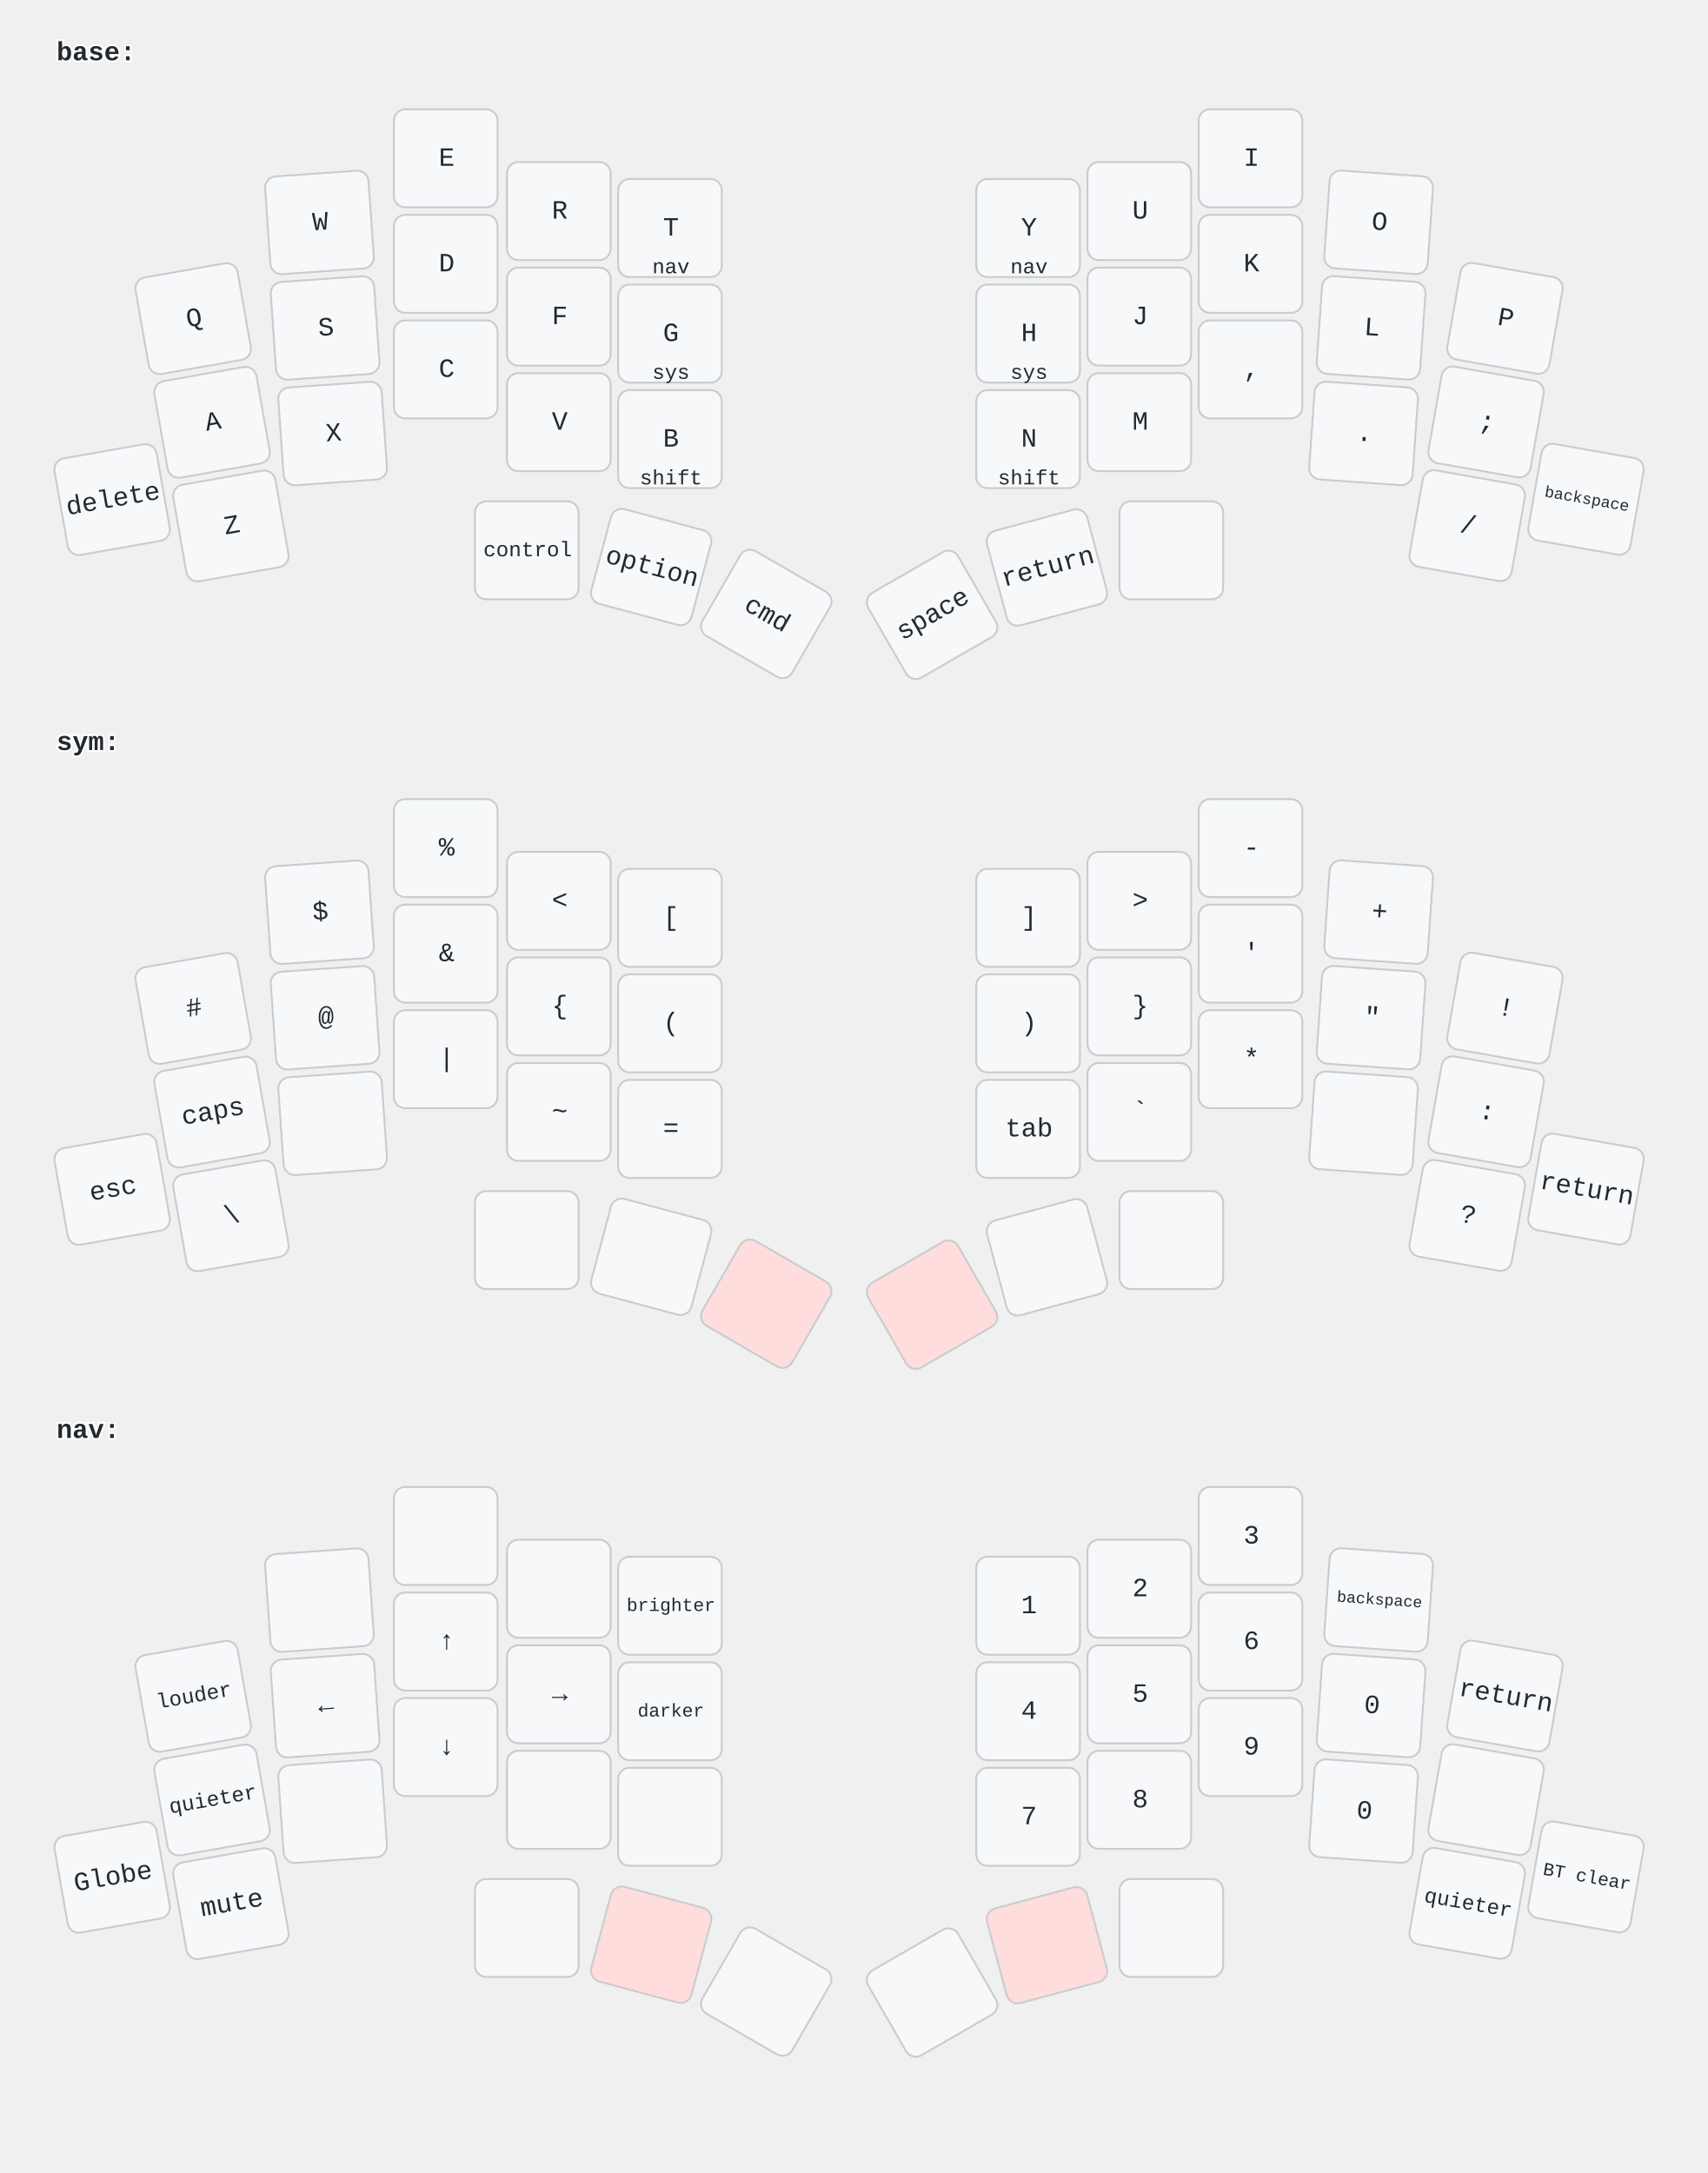
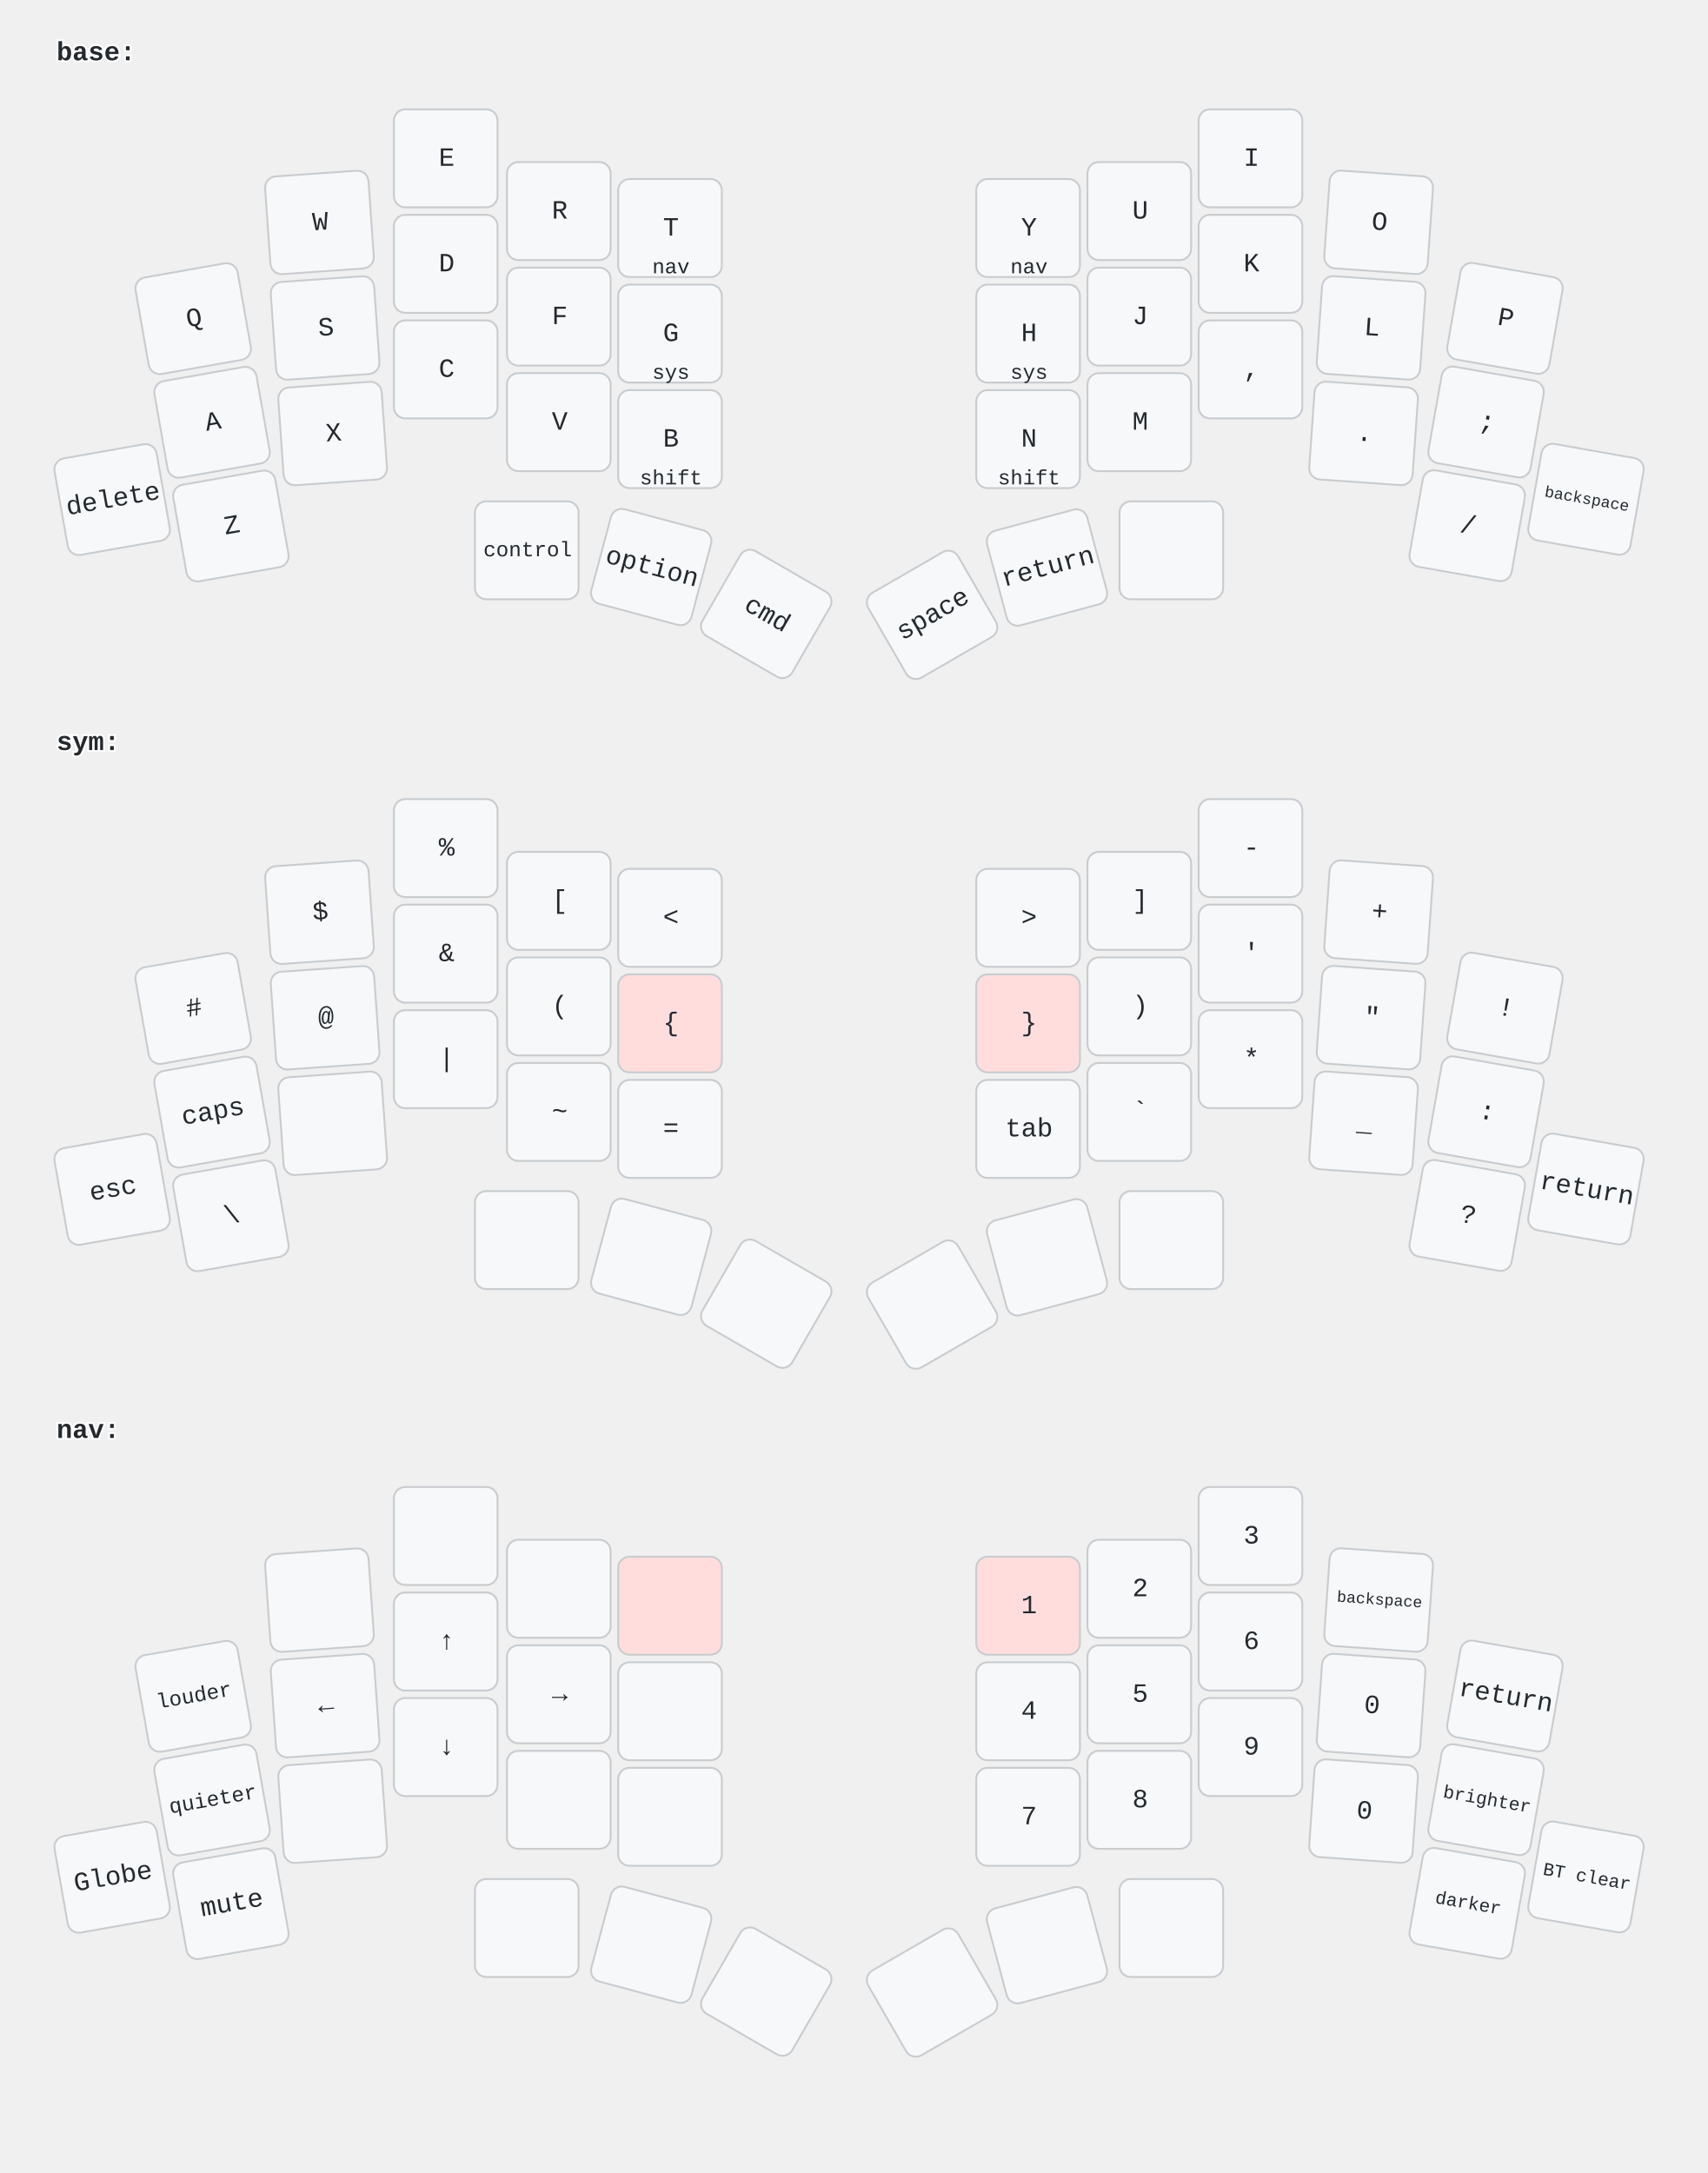
<svg xmlns="http://www.w3.org/2000/svg" width="906" height="1153" viewBox="0 0 906 1153" class="keymap">
  <style>/* inherit to force styles through use tags */
svg path {
    fill: inherit;
}

/* font and background color specifications */
svg.keymap {
    font-family: SFMono-Regular,Consolas,Liberation Mono,Menlo,monospace;
    font-size: 14px;
    font-kerning: normal;
    text-rendering: optimizeLegibility;
    fill: #24292e;
}

/* default key styling */
rect.key {
    fill: #f6f8fa;
    stroke: #c9cccf;
    stroke-width: 1;
}

/* default key side styling, only used is draw_key_sides is set */
rect.side {
    filter: brightness(90%);
}

/* color accent for combo boxes */
rect.combo, rect.combo-separate {
    fill: #cdf;
}

/* color accent for held keys */
rect.held, rect.combo.held {
    fill: #fdd;
}

/* color accent for ghost (optional) keys */
rect.ghost, rect.combo.ghost {
    stroke-dasharray: 4, 4;
    stroke-width: 2;
}

text {
    text-anchor: middle;
    dominant-baseline: middle;
}

/* styling for layer labels */
text.label {
    font-weight: bold;
    text-anchor: start;
    stroke: white;
    stroke-width: 2;
    paint-order: stroke;
}

/* styling for combo tap, and key hold/shifted label text */
text.combo, text.hold, text.shifted {
    font-size: 11px;
}

text.hold {
    text-anchor: middle;
    dominant-baseline: auto;
}

text.shifted {
    text-anchor: middle;
    dominant-baseline: hanging;
}

/* styling for hold/shifted label text in combo box */
text.combo.hold, text.combo.shifted {
    font-size: 8px;
}

/* lighter symbol for transparent keys */
text.trans {
    fill: #7b7e81;
}

/* styling for combo dendrons */
path.combo {
    stroke-width: 1;
    stroke: gray;
    fill: none;
}

/* Start Tabler Icons Cleanup */
/* cannot use height/width with glyphs */
.icon-tabler &gt; path {
    fill: inherit;
    stroke: inherit;
    stroke-width: 2;
}
/* hide tabler's default box */
.icon-tabler &gt; path[stroke="none"][fill="none"] {
    visibility: hidden;
}
/* End Tabler Icons Cleanup */
</style>
  <g transform="translate(30, 0)" class="layer-base">
    <text x="0" y="28" class="label">base:</text>
    <g transform="translate(0, 56)">
      <g transform="translate(73, 113) rotate(-10.0)" class="key keypos-0">
        <rect rx="6" ry="6" x="-28" y="-26" width="55" height="52" class="key" />
        <text x="0" y="0" class="key tap">Q</text>
      </g>
      <g transform="translate(140, 62) rotate(-4.0)" class="key keypos-1">
        <rect rx="6" ry="6" x="-28" y="-26" width="55" height="52" class="key" />
        <text x="0" y="0" class="key tap">W</text>
      </g>
      <g transform="translate(207, 28)" class="key keypos-2">
        <rect rx="6" ry="6" x="-28" y="-26" width="55" height="52" class="key" />
        <text x="0" y="0" class="key tap">E</text>
      </g>
      <g transform="translate(267, 56)" class="key keypos-3">
        <rect rx="6" ry="6" x="-28" y="-26" width="55" height="52" class="key" />
        <text x="0" y="0" class="key tap">R</text>
      </g>
      <g transform="translate(326, 65)" class="key keypos-4">
        <rect rx="6" ry="6" x="-28" y="-26" width="55" height="52" class="key" />
        <text x="0" y="0" class="key tap">T</text>
        <text x="0" y="24" class="key hold">nav</text>
      </g>
      <g transform="translate(516, 65)" class="key keypos-5">
        <rect rx="6" ry="6" x="-28" y="-26" width="55" height="52" class="key" />
        <text x="0" y="0" class="key tap">Y</text>
        <text x="0" y="24" class="key hold">nav</text>
      </g>
      <g transform="translate(575, 56)" class="key keypos-6">
        <rect rx="6" ry="6" x="-28" y="-26" width="55" height="52" class="key" />
        <text x="0" y="0" class="key tap">U</text>
      </g>
      <g transform="translate(634, 28)" class="key keypos-7">
        <rect rx="6" ry="6" x="-28" y="-26" width="55" height="52" class="key" />
        <text x="0" y="0" class="key tap">I</text>
      </g>
      <g transform="translate(702, 62) rotate(4.0)" class="key keypos-8">
        <rect rx="6" ry="6" x="-28" y="-26" width="55" height="52" class="key" />
        <text x="0" y="0" class="key tap">O</text>
      </g>
      <g transform="translate(769, 113) rotate(10.0)" class="key keypos-9">
        <rect rx="6" ry="6" x="-28" y="-26" width="55" height="52" class="key" />
        <text x="0" y="0" class="key tap">P</text>
      </g>
      <g transform="translate(83, 168) rotate(-10.0)" class="key keypos-10">
        <rect rx="6" ry="6" x="-28" y="-26" width="55" height="52" class="key" />
        <text x="0" y="0" class="key tap">A</text>
      </g>
      <g transform="translate(143, 118) rotate(-4.0)" class="key keypos-11">
        <rect rx="6" ry="6" x="-28" y="-26" width="55" height="52" class="key" />
        <text x="0" y="0" class="key tap">S</text>
      </g>
      <g transform="translate(207, 84)" class="key keypos-12">
        <rect rx="6" ry="6" x="-28" y="-26" width="55" height="52" class="key" />
        <text x="0" y="0" class="key tap">D</text>
      </g>
      <g transform="translate(267, 112)" class="key keypos-13">
        <rect rx="6" ry="6" x="-28" y="-26" width="55" height="52" class="key" />
        <text x="0" y="0" class="key tap">F</text>
      </g>
      <g transform="translate(326, 121)" class="key keypos-14">
        <rect rx="6" ry="6" x="-28" y="-26" width="55" height="52" class="key" />
        <text x="0" y="0" class="key tap">G</text>
        <text x="0" y="24" class="key hold">sys</text>
      </g>
      <g transform="translate(516, 121)" class="key keypos-15">
        <rect rx="6" ry="6" x="-28" y="-26" width="55" height="52" class="key" />
        <text x="0" y="0" class="key tap">H</text>
        <text x="0" y="24" class="key hold">sys</text>
      </g>
      <g transform="translate(575, 112)" class="key keypos-16">
        <rect rx="6" ry="6" x="-28" y="-26" width="55" height="52" class="key" />
        <text x="0" y="0" class="key tap">J</text>
      </g>
      <g transform="translate(634, 84)" class="key keypos-17">
        <rect rx="6" ry="6" x="-28" y="-26" width="55" height="52" class="key" />
        <text x="0" y="0" class="key tap">K</text>
      </g>
      <g transform="translate(698, 118) rotate(4.0)" class="key keypos-18">
        <rect rx="6" ry="6" x="-28" y="-26" width="55" height="52" class="key" />
        <text x="0" y="0" class="key tap">L</text>
      </g>
      <g transform="translate(759, 168) rotate(10.0)" class="key keypos-19">
        <rect rx="6" ry="6" x="-28" y="-26" width="55" height="52" class="key" />
        <text x="0" y="0" class="key tap">;</text>
      </g>
      <g transform="translate(30, 209) rotate(-10.0)" class="key keypos-20">
        <rect rx="6" ry="6" x="-28" y="-26" width="55" height="52" class="key" />
        <text x="0" y="0" class="key tap">delete</text>
      </g>
      <g transform="translate(93, 223) rotate(-10.0)" class="key keypos-21">
        <rect rx="6" ry="6" x="-28" y="-26" width="55" height="52" class="key" />
        <text x="0" y="0" class="key tap">Z</text>
      </g>
      <g transform="translate(147, 174) rotate(-4.0)" class="key keypos-22">
        <rect rx="6" ry="6" x="-28" y="-26" width="55" height="52" class="key" />
        <text x="0" y="0" class="key tap">X</text>
      </g>
      <g transform="translate(207, 140)" class="key keypos-23">
        <rect rx="6" ry="6" x="-28" y="-26" width="55" height="52" class="key" />
        <text x="0" y="0" class="key tap">C</text>
      </g>
      <g transform="translate(267, 168)" class="key keypos-24">
        <rect rx="6" ry="6" x="-28" y="-26" width="55" height="52" class="key" />
        <text x="0" y="0" class="key tap">V</text>
      </g>
      <g transform="translate(326, 177)" class="key keypos-25">
        <rect rx="6" ry="6" x="-28" y="-26" width="55" height="52" class="key" />
        <text x="0" y="0" class="key tap">B</text>
        <text x="0" y="24" class="key hold">shift</text>
      </g>
      <g transform="translate(516, 177)" class="key keypos-26">
        <rect rx="6" ry="6" x="-28" y="-26" width="55" height="52" class="key" />
        <text x="0" y="0" class="key tap">N</text>
        <text x="0" y="24" class="key hold">shift</text>
      </g>
      <g transform="translate(575, 168)" class="key keypos-27">
        <rect rx="6" ry="6" x="-28" y="-26" width="55" height="52" class="key" />
        <text x="0" y="0" class="key tap">M</text>
      </g>
      <g transform="translate(634, 140)" class="key keypos-28">
        <rect rx="6" ry="6" x="-28" y="-26" width="55" height="52" class="key" />
        <text x="0" y="0" class="key tap">,</text>
      </g>
      <g transform="translate(694, 174) rotate(4.0)" class="key keypos-29">
        <rect rx="6" ry="6" x="-28" y="-26" width="55" height="52" class="key" />
        <text x="0" y="0" class="key tap">.</text>
      </g>
      <g transform="translate(749, 223) rotate(10.0)" class="key keypos-30">
        <rect rx="6" ry="6" x="-28" y="-26" width="55" height="52" class="key" />
        <text x="0" y="0" class="key tap">/</text>
      </g>
      <g transform="translate(812, 209) rotate(10.0)" class="key keypos-31">
        <rect rx="6" ry="6" x="-28" y="-26" width="55" height="52" class="key" />
        <text x="0" y="0" class="key tap" style="font-size: 60%">backspace</text>
      </g>
      <g transform="translate(250, 236)" class="key keypos-32">
        <rect rx="6" ry="6" x="-28" y="-26" width="55" height="52" class="key" />
        <text x="0" y="0" class="key tap" style="font-size: 80%">control</text>
      </g>
      <g transform="translate(316, 245) rotate(15.0)" class="key keypos-33">
        <rect rx="6" ry="6" x="-28" y="-26" width="55" height="52" class="key" />
        <text x="0" y="0" class="key tap">option</text>
      </g>
      <g transform="translate(377, 270) rotate(30.0)" class="key keypos-34">
        <rect rx="6" ry="6" x="-28" y="-26" width="55" height="52" class="key" />
        <text x="0" y="0" class="key tap">cmd</text>
      </g>
      <g transform="translate(465, 270) rotate(-30.0)" class="key keypos-35">
        <rect rx="6" ry="6" x="-28" y="-26" width="55" height="52" class="key" />
        <text x="0" y="0" class="key tap">space</text>
      </g>
      <g transform="translate(526, 245) rotate(-15.0)" class="key keypos-36">
        <rect rx="6" ry="6" x="-28" y="-26" width="55" height="52" class="key" />
        <text x="0" y="0" class="key tap">return</text>
      </g>
      <g transform="translate(592, 236)" class="key keypos-37">
        <rect rx="6" ry="6" x="-28" y="-26" width="55" height="52" class="key" />
        <text x="0" y="0" class="key tap" />
      </g>
    </g>
  </g>
  <g transform="translate(30, 366)" class="layer-sym">
    <text x="0" y="28" class="label">sym:</text>
    <g transform="translate(0, 56)">
      <g transform="translate(73, 113) rotate(-10.0)" class="key keypos-0">
        <rect rx="6" ry="6" x="-28" y="-26" width="55" height="52" class="key" />
        <text x="0" y="0" class="key tap">#</text>
      </g>
      <g transform="translate(140, 62) rotate(-4.0)" class="key keypos-1">
        <rect rx="6" ry="6" x="-28" y="-26" width="55" height="52" class="key" />
        <text x="0" y="0" class="key tap">$</text>
      </g>
      <g transform="translate(207, 28)" class="key keypos-2">
        <rect rx="6" ry="6" x="-28" y="-26" width="55" height="52" class="key" />
        <text x="0" y="0" class="key tap">%</text>
      </g>
      <g transform="translate(267, 56)" class="key keypos-3">
        <rect rx="6" ry="6" x="-28" y="-26" width="55" height="52" class="key" />
+         <text x="0" y="0" class="key tap">[</text>
+       </g>
+       <g transform="translate(326, 65)" class="key keypos-4">
+         <rect rx="6" ry="6" x="-28" y="-26" width="55" height="52" class="key" />
        <text x="0" y="0" class="key tap">&lt;</text>
      </g>
-       <g transform="translate(326, 65)" class="key keypos-4">
-         <rect rx="6" ry="6" x="-28" y="-26" width="55" height="52" class="key" />
-         <text x="0" y="0" class="key tap">[</text>
-       </g>
      <g transform="translate(516, 65)" class="key keypos-5">
        <rect rx="6" ry="6" x="-28" y="-26" width="55" height="52" class="key" />
+         <text x="0" y="0" class="key tap">&gt;</text>
+       </g>
+       <g transform="translate(575, 56)" class="key keypos-6">
+         <rect rx="6" ry="6" x="-28" y="-26" width="55" height="52" class="key" />
        <text x="0" y="0" class="key tap">]</text>
      </g>
-       <g transform="translate(575, 56)" class="key keypos-6">
-         <rect rx="6" ry="6" x="-28" y="-26" width="55" height="52" class="key" />
-         <text x="0" y="0" class="key tap">&gt;</text>
-       </g>
      <g transform="translate(634, 28)" class="key keypos-7">
        <rect rx="6" ry="6" x="-28" y="-26" width="55" height="52" class="key" />
        <text x="0" y="0" class="key tap">-</text>
      </g>
      <g transform="translate(702, 62) rotate(4.0)" class="key keypos-8">
        <rect rx="6" ry="6" x="-28" y="-26" width="55" height="52" class="key" />
        <text x="0" y="0" class="key tap">+</text>
      </g>
      <g transform="translate(769, 113) rotate(10.0)" class="key keypos-9">
        <rect rx="6" ry="6" x="-28" y="-26" width="55" height="52" class="key" />
        <text x="0" y="0" class="key tap">!</text>
      </g>
      <g transform="translate(83, 168) rotate(-10.0)" class="key keypos-10">
        <rect rx="6" ry="6" x="-28" y="-26" width="55" height="52" class="key" />
        <text x="0" y="0" class="key tap">caps</text>
      </g>
      <g transform="translate(143, 118) rotate(-4.0)" class="key keypos-11">
        <rect rx="6" ry="6" x="-28" y="-26" width="55" height="52" class="key" />
        <text x="0" y="0" class="key tap">@</text>
      </g>
      <g transform="translate(207, 84)" class="key keypos-12">
        <rect rx="6" ry="6" x="-28" y="-26" width="55" height="52" class="key" />
        <text x="0" y="0" class="key tap">&amp;</text>
      </g>
      <g transform="translate(267, 112)" class="key keypos-13">
        <rect rx="6" ry="6" x="-28" y="-26" width="55" height="52" class="key" />
+         <text x="0" y="0" class="key tap">(</text>
+       </g>
+       <g transform="translate(326, 121)" class="key keypos-14">
+         <rect rx="6" ry="6" x="-28" y="-26" width="55" height="52" class="key held" />
        <text x="0" y="0" class="key tap">{</text>
      </g>
-       <g transform="translate(326, 121)" class="key keypos-14">
-         <rect rx="6" ry="6" x="-28" y="-26" width="55" height="52" class="key" />
-         <text x="0" y="0" class="key tap">(</text>
-       </g>
      <g transform="translate(516, 121)" class="key keypos-15">
+         <rect rx="6" ry="6" x="-28" y="-26" width="55" height="52" class="key held" />
+         <text x="0" y="0" class="key tap">}</text>
+       </g>
+       <g transform="translate(575, 112)" class="key keypos-16">
        <rect rx="6" ry="6" x="-28" y="-26" width="55" height="52" class="key" />
        <text x="0" y="0" class="key tap">)</text>
      </g>
-       <g transform="translate(575, 112)" class="key keypos-16">
-         <rect rx="6" ry="6" x="-28" y="-26" width="55" height="52" class="key" />
-         <text x="0" y="0" class="key tap">}</text>
-       </g>
      <g transform="translate(634, 84)" class="key keypos-17">
        <rect rx="6" ry="6" x="-28" y="-26" width="55" height="52" class="key" />
        <text x="0" y="0" class="key tap">'</text>
      </g>
      <g transform="translate(698, 118) rotate(4.0)" class="key keypos-18">
        <rect rx="6" ry="6" x="-28" y="-26" width="55" height="52" class="key" />
        <text x="0" y="0" class="key tap">"</text>
      </g>
      <g transform="translate(759, 168) rotate(10.0)" class="key keypos-19">
        <rect rx="6" ry="6" x="-28" y="-26" width="55" height="52" class="key" />
        <text x="0" y="0" class="key tap">:</text>
      </g>
      <g transform="translate(30, 209) rotate(-10.0)" class="key keypos-20">
        <rect rx="6" ry="6" x="-28" y="-26" width="55" height="52" class="key" />
        <text x="0" y="0" class="key tap">esc</text>
      </g>
      <g transform="translate(93, 223) rotate(-10.0)" class="key keypos-21">
        <rect rx="6" ry="6" x="-28" y="-26" width="55" height="52" class="key" />
        <text x="0" y="0" class="key tap">\</text>
      </g>
      <g transform="translate(147, 174) rotate(-4.0)" class="key keypos-22">
        <rect rx="6" ry="6" x="-28" y="-26" width="55" height="52" class="key" />
        <text x="0" y="0" class="key tap" />
      </g>
      <g transform="translate(207, 140)" class="key keypos-23">
        <rect rx="6" ry="6" x="-28" y="-26" width="55" height="52" class="key" />
        <text x="0" y="0" class="key tap">|</text>
      </g>
      <g transform="translate(267, 168)" class="key keypos-24">
        <rect rx="6" ry="6" x="-28" y="-26" width="55" height="52" class="key" />
        <text x="0" y="0" class="key tap">~</text>
      </g>
      <g transform="translate(326, 177)" class="key keypos-25">
        <rect rx="6" ry="6" x="-28" y="-26" width="55" height="52" class="key" />
        <text x="0" y="0" class="key tap">=</text>
      </g>
      <g transform="translate(516, 177)" class="key keypos-26">
        <rect rx="6" ry="6" x="-28" y="-26" width="55" height="52" class="key" />
        <text x="0" y="0" class="key tap">tab</text>
      </g>
      <g transform="translate(575, 168)" class="key keypos-27">
        <rect rx="6" ry="6" x="-28" y="-26" width="55" height="52" class="key" />
        <text x="0" y="0" class="key tap">`</text>
      </g>
      <g transform="translate(634, 140)" class="key keypos-28">
        <rect rx="6" ry="6" x="-28" y="-26" width="55" height="52" class="key" />
        <text x="0" y="0" class="key tap">*</text>
      </g>
      <g transform="translate(694, 174) rotate(4.0)" class="key keypos-29">
        <rect rx="6" ry="6" x="-28" y="-26" width="55" height="52" class="key" />
-         <text x="0" y="0" class="key tap" />
+         <text x="0" y="0" class="key tap">_</text>
      </g>
      <g transform="translate(749, 223) rotate(10.0)" class="key keypos-30">
        <rect rx="6" ry="6" x="-28" y="-26" width="55" height="52" class="key" />
        <text x="0" y="0" class="key tap">?</text>
      </g>
      <g transform="translate(812, 209) rotate(10.0)" class="key keypos-31">
        <rect rx="6" ry="6" x="-28" y="-26" width="55" height="52" class="key" />
        <text x="0" y="0" class="key tap">return</text>
      </g>
      <g transform="translate(250, 236)" class="key trans keypos-32">
        <rect rx="6" ry="6" x="-28" y="-26" width="55" height="52" class="key trans" />
        <text x="0" y="0" class="key trans tap" />
      </g>
      <g transform="translate(316, 245) rotate(15.0)" class="key trans keypos-33">
        <rect rx="6" ry="6" x="-28" y="-26" width="55" height="52" class="key trans" />
        <text x="0" y="0" class="key trans tap" />
      </g>
      <g transform="translate(377, 270) rotate(30.0)" class="key trans keypos-34">
-         <rect rx="6" ry="6" x="-28" y="-26" width="55" height="52" class="key held" />
+         <rect rx="6" ry="6" x="-28" y="-26" width="55" height="52" class="key" />
        <text x="0" y="0" class="key trans tap" />
      </g>
      <g transform="translate(465, 270) rotate(-30.0)" class="key held keypos-35">
-         <rect rx="6" ry="6" x="-28" y="-26" width="55" height="52" class="key held" />
+         <rect rx="6" ry="6" x="-28" y="-26" width="55" height="52" class="key" />
      </g>
      <g transform="translate(526, 245) rotate(-15.0)" class="key trans keypos-36">
        <rect rx="6" ry="6" x="-28" y="-26" width="55" height="52" class="key trans" />
        <text x="0" y="0" class="key trans tap" />
      </g>
      <g transform="translate(592, 236)" class="key trans keypos-37">
        <rect rx="6" ry="6" x="-28" y="-26" width="55" height="52" class="key trans" />
        <text x="0" y="0" class="key trans tap" />
      </g>
    </g>
  </g>
  <g transform="translate(30, 731)" class="layer-nav">
    <text x="0" y="28" class="label">nav:</text>
    <g transform="translate(0, 56)">
      <g transform="translate(73, 113) rotate(-10.0)" class="key keypos-0">
        <rect rx="6" ry="6" x="-28" y="-26" width="55" height="52" class="key" />
        <text x="0" y="0" class="key tap" style="font-size: 80%">louder</text>
      </g>
      <g transform="translate(140, 62) rotate(-4.0)" class="key keypos-1">
        <rect rx="6" ry="6" x="-28" y="-26" width="55" height="52" class="key" />
      </g>
      <g transform="translate(207, 28)" class="key keypos-2">
        <rect rx="6" ry="6" x="-28" y="-26" width="55" height="52" class="key" />
      </g>
      <g transform="translate(267, 56)" class="key keypos-3">
        <rect rx="6" ry="6" x="-28" y="-26" width="55" height="52" class="key" />
      </g>
      <g transform="translate(326, 65)" class="key keypos-4">
+         <rect rx="6" ry="6" x="-28" y="-26" width="55" height="52" class="key held" />
+       </g>
+       <g transform="translate(516, 65)" class="key keypos-5">
+         <rect rx="6" ry="6" x="-28" y="-26" width="55" height="52" class="key held" />
+         <text x="0" y="0" class="key tap">1</text>
+       </g>
+       <g transform="translate(575, 56)" class="key keypos-6">
+         <rect rx="6" ry="6" x="-28" y="-26" width="55" height="52" class="key" />
+         <text x="0" y="0" class="key tap">2</text>
+       </g>
+       <g transform="translate(634, 28)" class="key keypos-7">
+         <rect rx="6" ry="6" x="-28" y="-26" width="55" height="52" class="key" />
+         <text x="0" y="0" class="key tap">3</text>
+       </g>
+       <g transform="translate(702, 62) rotate(4.0)" class="key keypos-8">
+         <rect rx="6" ry="6" x="-28" y="-26" width="55" height="52" class="key" />
+         <text x="0" y="0" class="key tap" style="font-size: 60%">backspace</text>
+       </g>
+       <g transform="translate(769, 113) rotate(10.0)" class="key keypos-9">
+         <rect rx="6" ry="6" x="-28" y="-26" width="55" height="52" class="key" />
+         <text x="0" y="0" class="key tap">return</text>
+       </g>
+       <g transform="translate(83, 168) rotate(-10.0)" class="key keypos-10">
+         <rect rx="6" ry="6" x="-28" y="-26" width="55" height="52" class="key" />
+         <text x="0" y="0" class="key tap" style="font-size: 80%">quieter</text>
+       </g>
+       <g transform="translate(143, 118) rotate(-4.0)" class="key keypos-11">
+         <rect rx="6" ry="6" x="-28" y="-26" width="55" height="52" class="key" />
+         <text x="0" y="0" class="key tap">←</text>
+       </g>
+       <g transform="translate(207, 84)" class="key keypos-12">
+         <rect rx="6" ry="6" x="-28" y="-26" width="55" height="52" class="key" />
+         <text x="0" y="0" class="key tap">↑</text>
+       </g>
+       <g transform="translate(267, 112)" class="key keypos-13">
+         <rect rx="6" ry="6" x="-28" y="-26" width="55" height="52" class="key" />
+         <text x="0" y="0" class="key tap">→</text>
+       </g>
+       <g transform="translate(326, 121)" class="key keypos-14">
+         <rect rx="6" ry="6" x="-28" y="-26" width="55" height="52" class="key" />
+       </g>
+       <g transform="translate(516, 121)" class="key keypos-15">
+         <rect rx="6" ry="6" x="-28" y="-26" width="55" height="52" class="key" />
+         <text x="0" y="0" class="key tap">4</text>
+       </g>
+       <g transform="translate(575, 112)" class="key keypos-16">
+         <rect rx="6" ry="6" x="-28" y="-26" width="55" height="52" class="key" />
+         <text x="0" y="0" class="key tap">5</text>
+       </g>
+       <g transform="translate(634, 84)" class="key keypos-17">
+         <rect rx="6" ry="6" x="-28" y="-26" width="55" height="52" class="key" />
+         <text x="0" y="0" class="key tap">6</text>
+       </g>
+       <g transform="translate(698, 118) rotate(4.0)" class="key keypos-18">
+         <rect rx="6" ry="6" x="-28" y="-26" width="55" height="52" class="key" />
+         <text x="0" y="0" class="key tap">0</text>
+       </g>
+       <g transform="translate(759, 168) rotate(10.0)" class="key keypos-19">
        <rect rx="6" ry="6" x="-28" y="-26" width="55" height="52" class="key" />
        <text x="0" y="0" class="key tap" style="font-size: 70%">brighter</text>
      </g>
-       <g transform="translate(516, 65)" class="key keypos-5">
-         <rect rx="6" ry="6" x="-28" y="-26" width="55" height="52" class="key" />
-         <text x="0" y="0" class="key tap">1</text>
-       </g>
-       <g transform="translate(575, 56)" class="key keypos-6">
-         <rect rx="6" ry="6" x="-28" y="-26" width="55" height="52" class="key" />
-         <text x="0" y="0" class="key tap">2</text>
-       </g>
-       <g transform="translate(634, 28)" class="key keypos-7">
-         <rect rx="6" ry="6" x="-28" y="-26" width="55" height="52" class="key" />
-         <text x="0" y="0" class="key tap">3</text>
-       </g>
-       <g transform="translate(702, 62) rotate(4.0)" class="key keypos-8">
-         <rect rx="6" ry="6" x="-28" y="-26" width="55" height="52" class="key" />
-         <text x="0" y="0" class="key tap" style="font-size: 60%">backspace</text>
-       </g>
-       <g transform="translate(769, 113) rotate(10.0)" class="key keypos-9">
-         <rect rx="6" ry="6" x="-28" y="-26" width="55" height="52" class="key" />
-         <text x="0" y="0" class="key tap">return</text>
-       </g>
-       <g transform="translate(83, 168) rotate(-10.0)" class="key keypos-10">
-         <rect rx="6" ry="6" x="-28" y="-26" width="55" height="52" class="key" />
-         <text x="0" y="0" class="key tap" style="font-size: 80%">quieter</text>
-       </g>
-       <g transform="translate(143, 118) rotate(-4.0)" class="key keypos-11">
-         <rect rx="6" ry="6" x="-28" y="-26" width="55" height="52" class="key" />
-         <text x="0" y="0" class="key tap">←</text>
-       </g>
-       <g transform="translate(207, 84)" class="key keypos-12">
-         <rect rx="6" ry="6" x="-28" y="-26" width="55" height="52" class="key" />
-         <text x="0" y="0" class="key tap">↑</text>
-       </g>
-       <g transform="translate(267, 112)" class="key keypos-13">
-         <rect rx="6" ry="6" x="-28" y="-26" width="55" height="52" class="key" />
-         <text x="0" y="0" class="key tap">→</text>
-       </g>
-       <g transform="translate(326, 121)" class="key keypos-14">
+       <g transform="translate(30, 209) rotate(-10.0)" class="key keypos-20">
+         <rect rx="6" ry="6" x="-28" y="-26" width="55" height="52" class="key" />
+         <text x="0" y="0" class="key tap">Globe</text>
+       </g>
+       <g transform="translate(93, 223) rotate(-10.0)" class="key keypos-21">
+         <rect rx="6" ry="6" x="-28" y="-26" width="55" height="52" class="key" />
+         <text x="0" y="0" class="key tap">mute</text>
+       </g>
+       <g transform="translate(147, 174) rotate(-4.0)" class="key keypos-22">
+         <rect rx="6" ry="6" x="-28" y="-26" width="55" height="52" class="key" />
+       </g>
+       <g transform="translate(207, 140)" class="key keypos-23">
+         <rect rx="6" ry="6" x="-28" y="-26" width="55" height="52" class="key" />
+         <text x="0" y="0" class="key tap">↓</text>
+       </g>
+       <g transform="translate(267, 168)" class="key keypos-24">
+         <rect rx="6" ry="6" x="-28" y="-26" width="55" height="52" class="key" />
+       </g>
+       <g transform="translate(326, 177)" class="key keypos-25">
+         <rect rx="6" ry="6" x="-28" y="-26" width="55" height="52" class="key" />
+       </g>
+       <g transform="translate(516, 177)" class="key keypos-26">
+         <rect rx="6" ry="6" x="-28" y="-26" width="55" height="52" class="key" />
+         <text x="0" y="0" class="key tap">7</text>
+       </g>
+       <g transform="translate(575, 168)" class="key keypos-27">
+         <rect rx="6" ry="6" x="-28" y="-26" width="55" height="52" class="key" />
+         <text x="0" y="0" class="key tap">8</text>
+       </g>
+       <g transform="translate(634, 140)" class="key keypos-28">
+         <rect rx="6" ry="6" x="-28" y="-26" width="55" height="52" class="key" />
+         <text x="0" y="0" class="key tap">9</text>
+       </g>
+       <g transform="translate(694, 174) rotate(4.0)" class="key keypos-29">
+         <rect rx="6" ry="6" x="-28" y="-26" width="55" height="52" class="key" />
+         <text x="0" y="0" class="key tap">0</text>
+       </g>
+       <g transform="translate(749, 223) rotate(10.0)" class="key keypos-30">
        <rect rx="6" ry="6" x="-28" y="-26" width="55" height="52" class="key" />
        <text x="0" y="0" class="key tap" style="font-size: 70%">darker</text>
      </g>
-       <g transform="translate(516, 121)" class="key keypos-15">
-         <rect rx="6" ry="6" x="-28" y="-26" width="55" height="52" class="key" />
-         <text x="0" y="0" class="key tap">4</text>
-       </g>
-       <g transform="translate(575, 112)" class="key keypos-16">
-         <rect rx="6" ry="6" x="-28" y="-26" width="55" height="52" class="key" />
-         <text x="0" y="0" class="key tap">5</text>
-       </g>
-       <g transform="translate(634, 84)" class="key keypos-17">
-         <rect rx="6" ry="6" x="-28" y="-26" width="55" height="52" class="key" />
-         <text x="0" y="0" class="key tap">6</text>
-       </g>
-       <g transform="translate(698, 118) rotate(4.0)" class="key keypos-18">
-         <rect rx="6" ry="6" x="-28" y="-26" width="55" height="52" class="key" />
-         <text x="0" y="0" class="key tap">0</text>
-       </g>
-       <g transform="translate(759, 168) rotate(10.0)" class="key keypos-19">
-         <rect rx="6" ry="6" x="-28" y="-26" width="55" height="52" class="key" />
-       </g>
-       <g transform="translate(30, 209) rotate(-10.0)" class="key keypos-20">
-         <rect rx="6" ry="6" x="-28" y="-26" width="55" height="52" class="key" />
-         <text x="0" y="0" class="key tap">Globe</text>
-       </g>
-       <g transform="translate(93, 223) rotate(-10.0)" class="key keypos-21">
-         <rect rx="6" ry="6" x="-28" y="-26" width="55" height="52" class="key" />
-         <text x="0" y="0" class="key tap">mute</text>
-       </g>
-       <g transform="translate(147, 174) rotate(-4.0)" class="key keypos-22">
-         <rect rx="6" ry="6" x="-28" y="-26" width="55" height="52" class="key" />
-       </g>
-       <g transform="translate(207, 140)" class="key keypos-23">
-         <rect rx="6" ry="6" x="-28" y="-26" width="55" height="52" class="key" />
-         <text x="0" y="0" class="key tap">↓</text>
-       </g>
-       <g transform="translate(267, 168)" class="key keypos-24">
-         <rect rx="6" ry="6" x="-28" y="-26" width="55" height="52" class="key" />
-       </g>
-       <g transform="translate(326, 177)" class="key keypos-25">
-         <rect rx="6" ry="6" x="-28" y="-26" width="55" height="52" class="key" />
-       </g>
-       <g transform="translate(516, 177)" class="key keypos-26">
-         <rect rx="6" ry="6" x="-28" y="-26" width="55" height="52" class="key" />
-         <text x="0" y="0" class="key tap">7</text>
-       </g>
-       <g transform="translate(575, 168)" class="key keypos-27">
-         <rect rx="6" ry="6" x="-28" y="-26" width="55" height="52" class="key" />
-         <text x="0" y="0" class="key tap">8</text>
-       </g>
-       <g transform="translate(634, 140)" class="key keypos-28">
-         <rect rx="6" ry="6" x="-28" y="-26" width="55" height="52" class="key" />
-         <text x="0" y="0" class="key tap">9</text>
-       </g>
-       <g transform="translate(694, 174) rotate(4.0)" class="key keypos-29">
-         <rect rx="6" ry="6" x="-28" y="-26" width="55" height="52" class="key" />
-         <text x="0" y="0" class="key tap">0</text>
-       </g>
-       <g transform="translate(749, 223) rotate(10.0)" class="key keypos-30">
-         <rect rx="6" ry="6" x="-28" y="-26" width="55" height="52" class="key" />
-         <text x="0" y="0" class="key tap" style="font-size: 80%">quieter</text>
-       </g>
      <g transform="translate(812, 209) rotate(10.0)" class="key keypos-31">
        <rect rx="6" ry="6" x="-28" y="-26" width="55" height="52" class="key" />
        <text x="0" y="0" class="key tap" style="font-size:70%">BT  clear</text>
      </g>
      <g transform="translate(250, 236)" class="key trans keypos-32">
        <rect rx="6" ry="6" x="-28" y="-26" width="55" height="52" class="key trans" />
        <text x="0" y="0" class="key trans tap" />
      </g>
      <g transform="translate(316, 245) rotate(15.0)" class="key trans keypos-33">
-         <rect rx="6" ry="6" x="-28" y="-26" width="55" height="52" class="key held" />
+         <rect rx="6" ry="6" x="-28" y="-26" width="55" height="52" class="key" />
        <text x="0" y="0" class="key trans tap" />
      </g>
      <g transform="translate(377, 270) rotate(30.0)" class="key held keypos-34">
        <rect rx="6" ry="6" x="-28" y="-26" width="55" height="52" class="key trans" />
      </g>
      <g transform="translate(465, 270) rotate(-30.0)" class="key trans keypos-35">
        <rect rx="6" ry="6" x="-28" y="-26" width="55" height="52" class="key trans" />
        <text x="0" y="0" class="key trans tap" />
      </g>
      <g transform="translate(526, 245) rotate(-15.0)" class="key trans keypos-36">
-         <rect rx="6" ry="6" x="-28" y="-26" width="55" height="52" class="key held" />
+         <rect rx="6" ry="6" x="-28" y="-26" width="55" height="52" class="key" />
        <text x="0" y="0" class="key trans tap" />
      </g>
      <g transform="translate(592, 236)" class="key trans keypos-37">
        <rect rx="6" ry="6" x="-28" y="-26" width="55" height="52" class="key trans" />
        <text x="0" y="0" class="key trans tap" />
      </g>
    </g>
  </g>
</svg>
